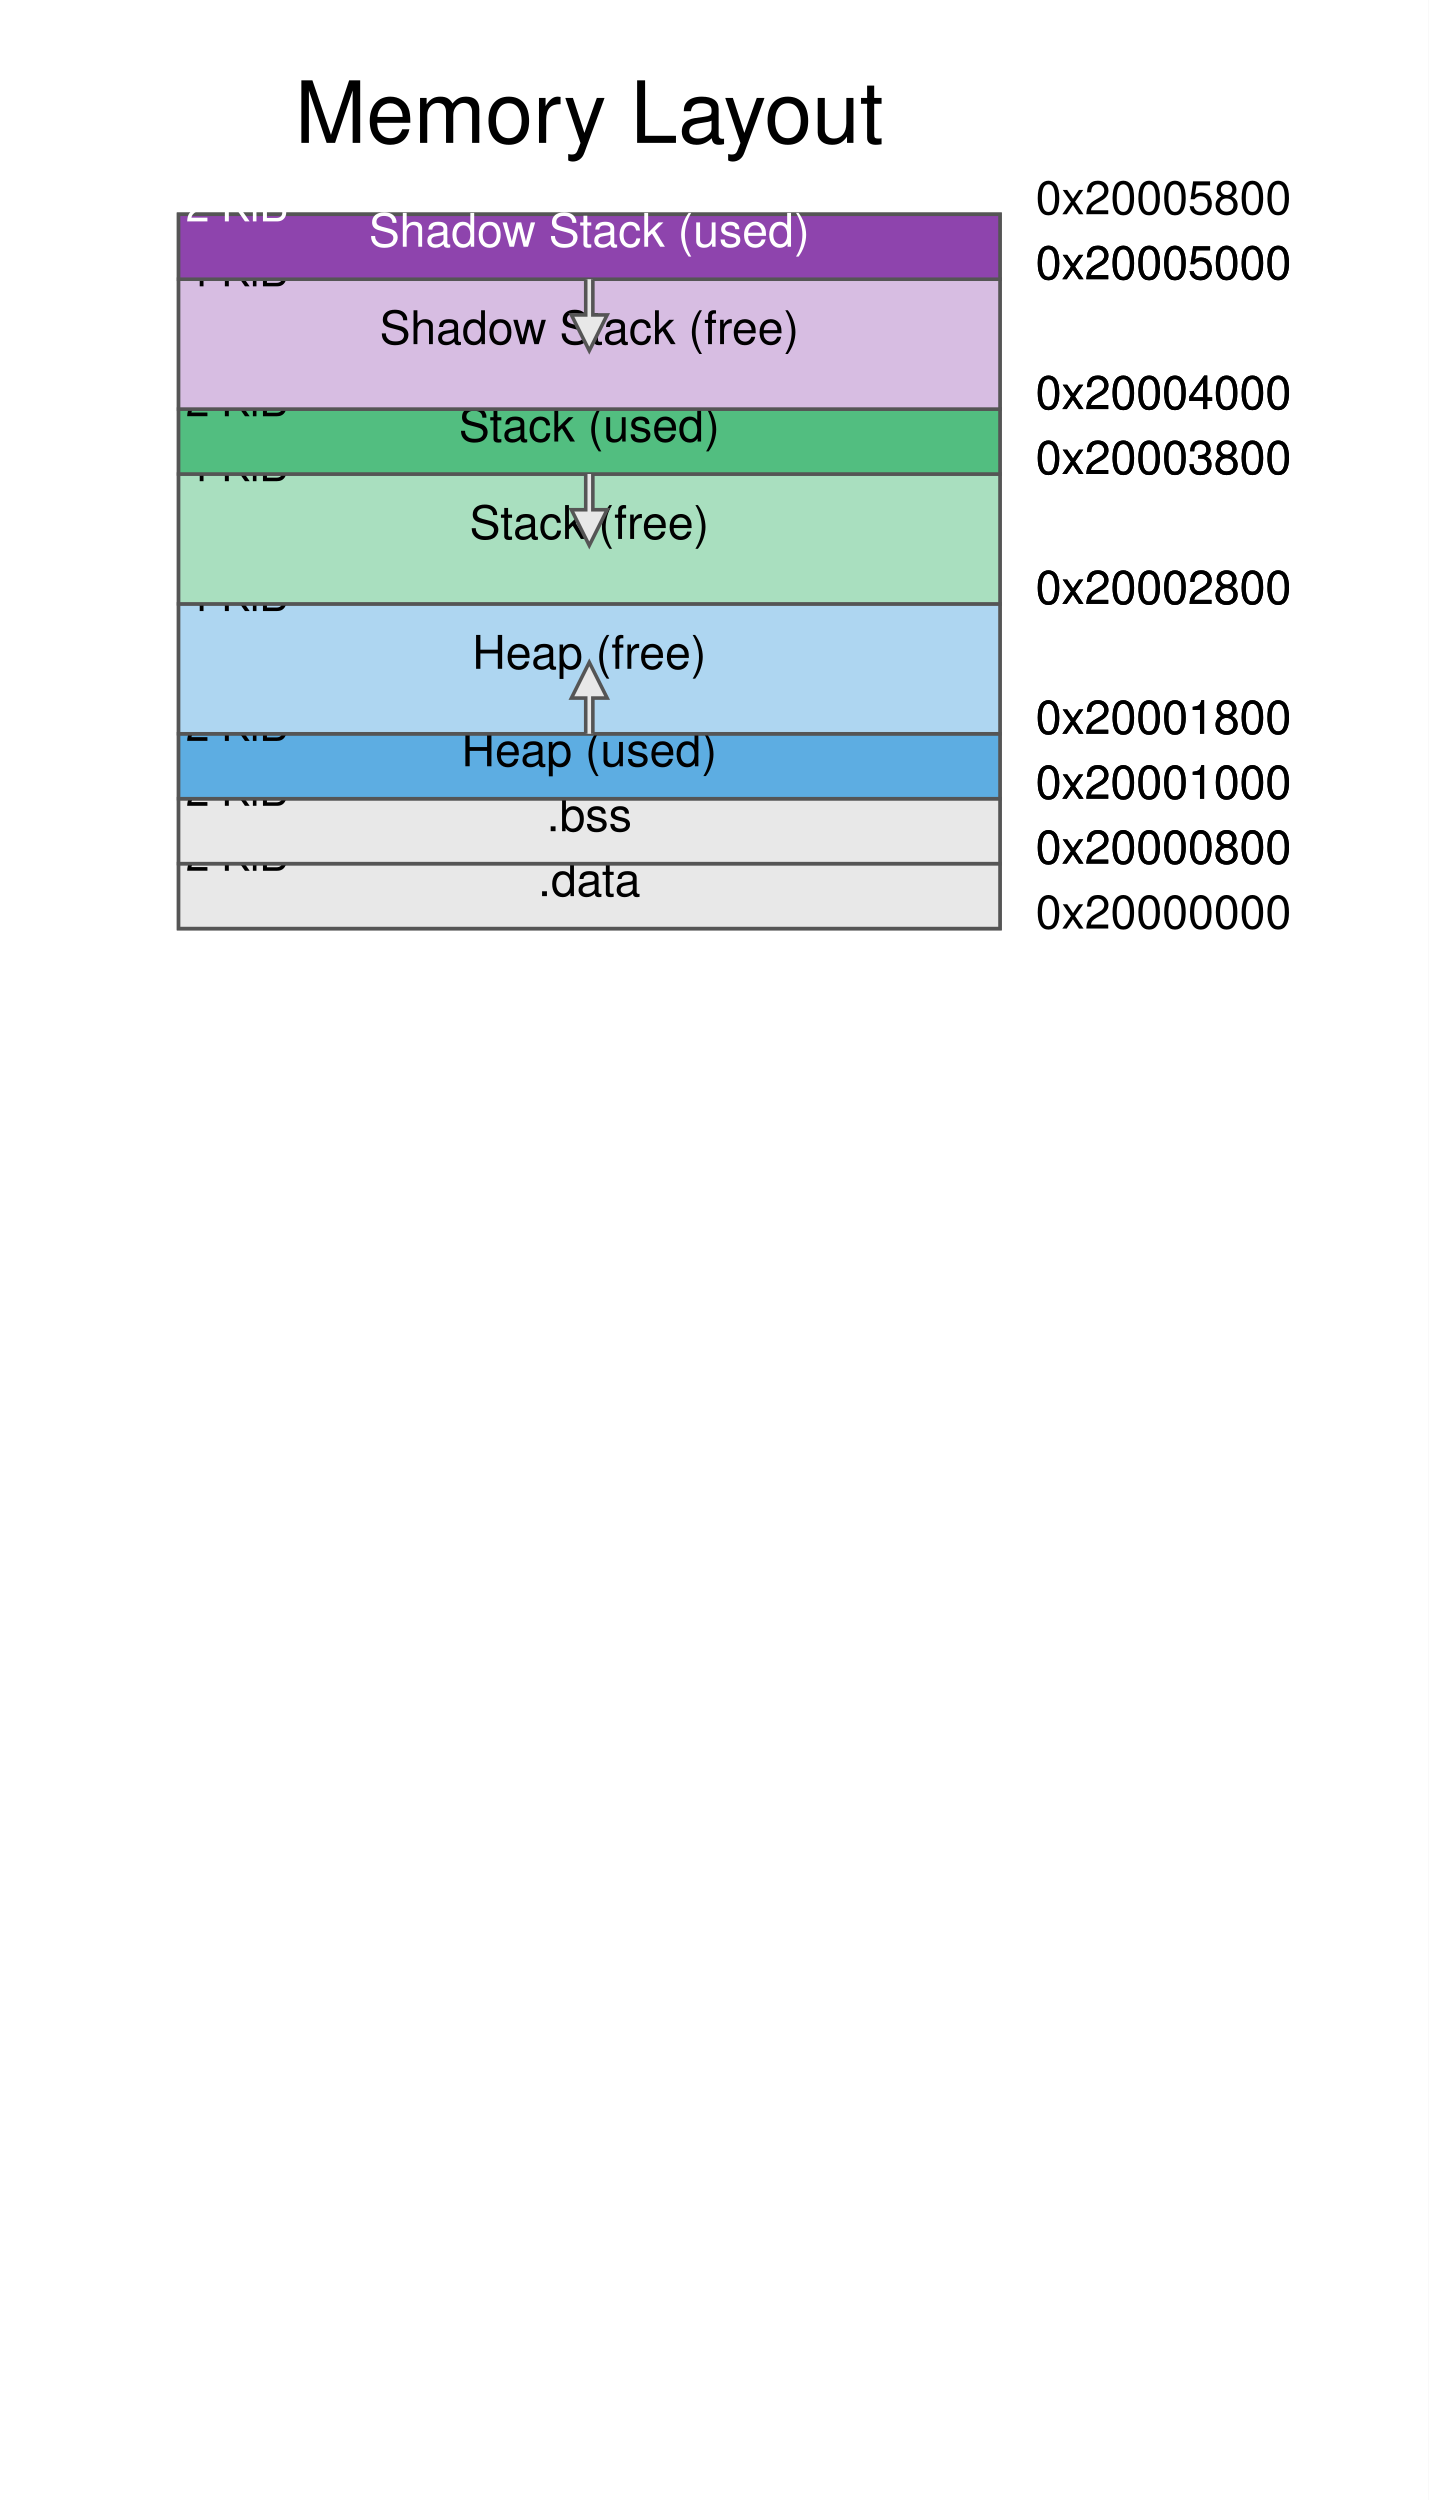
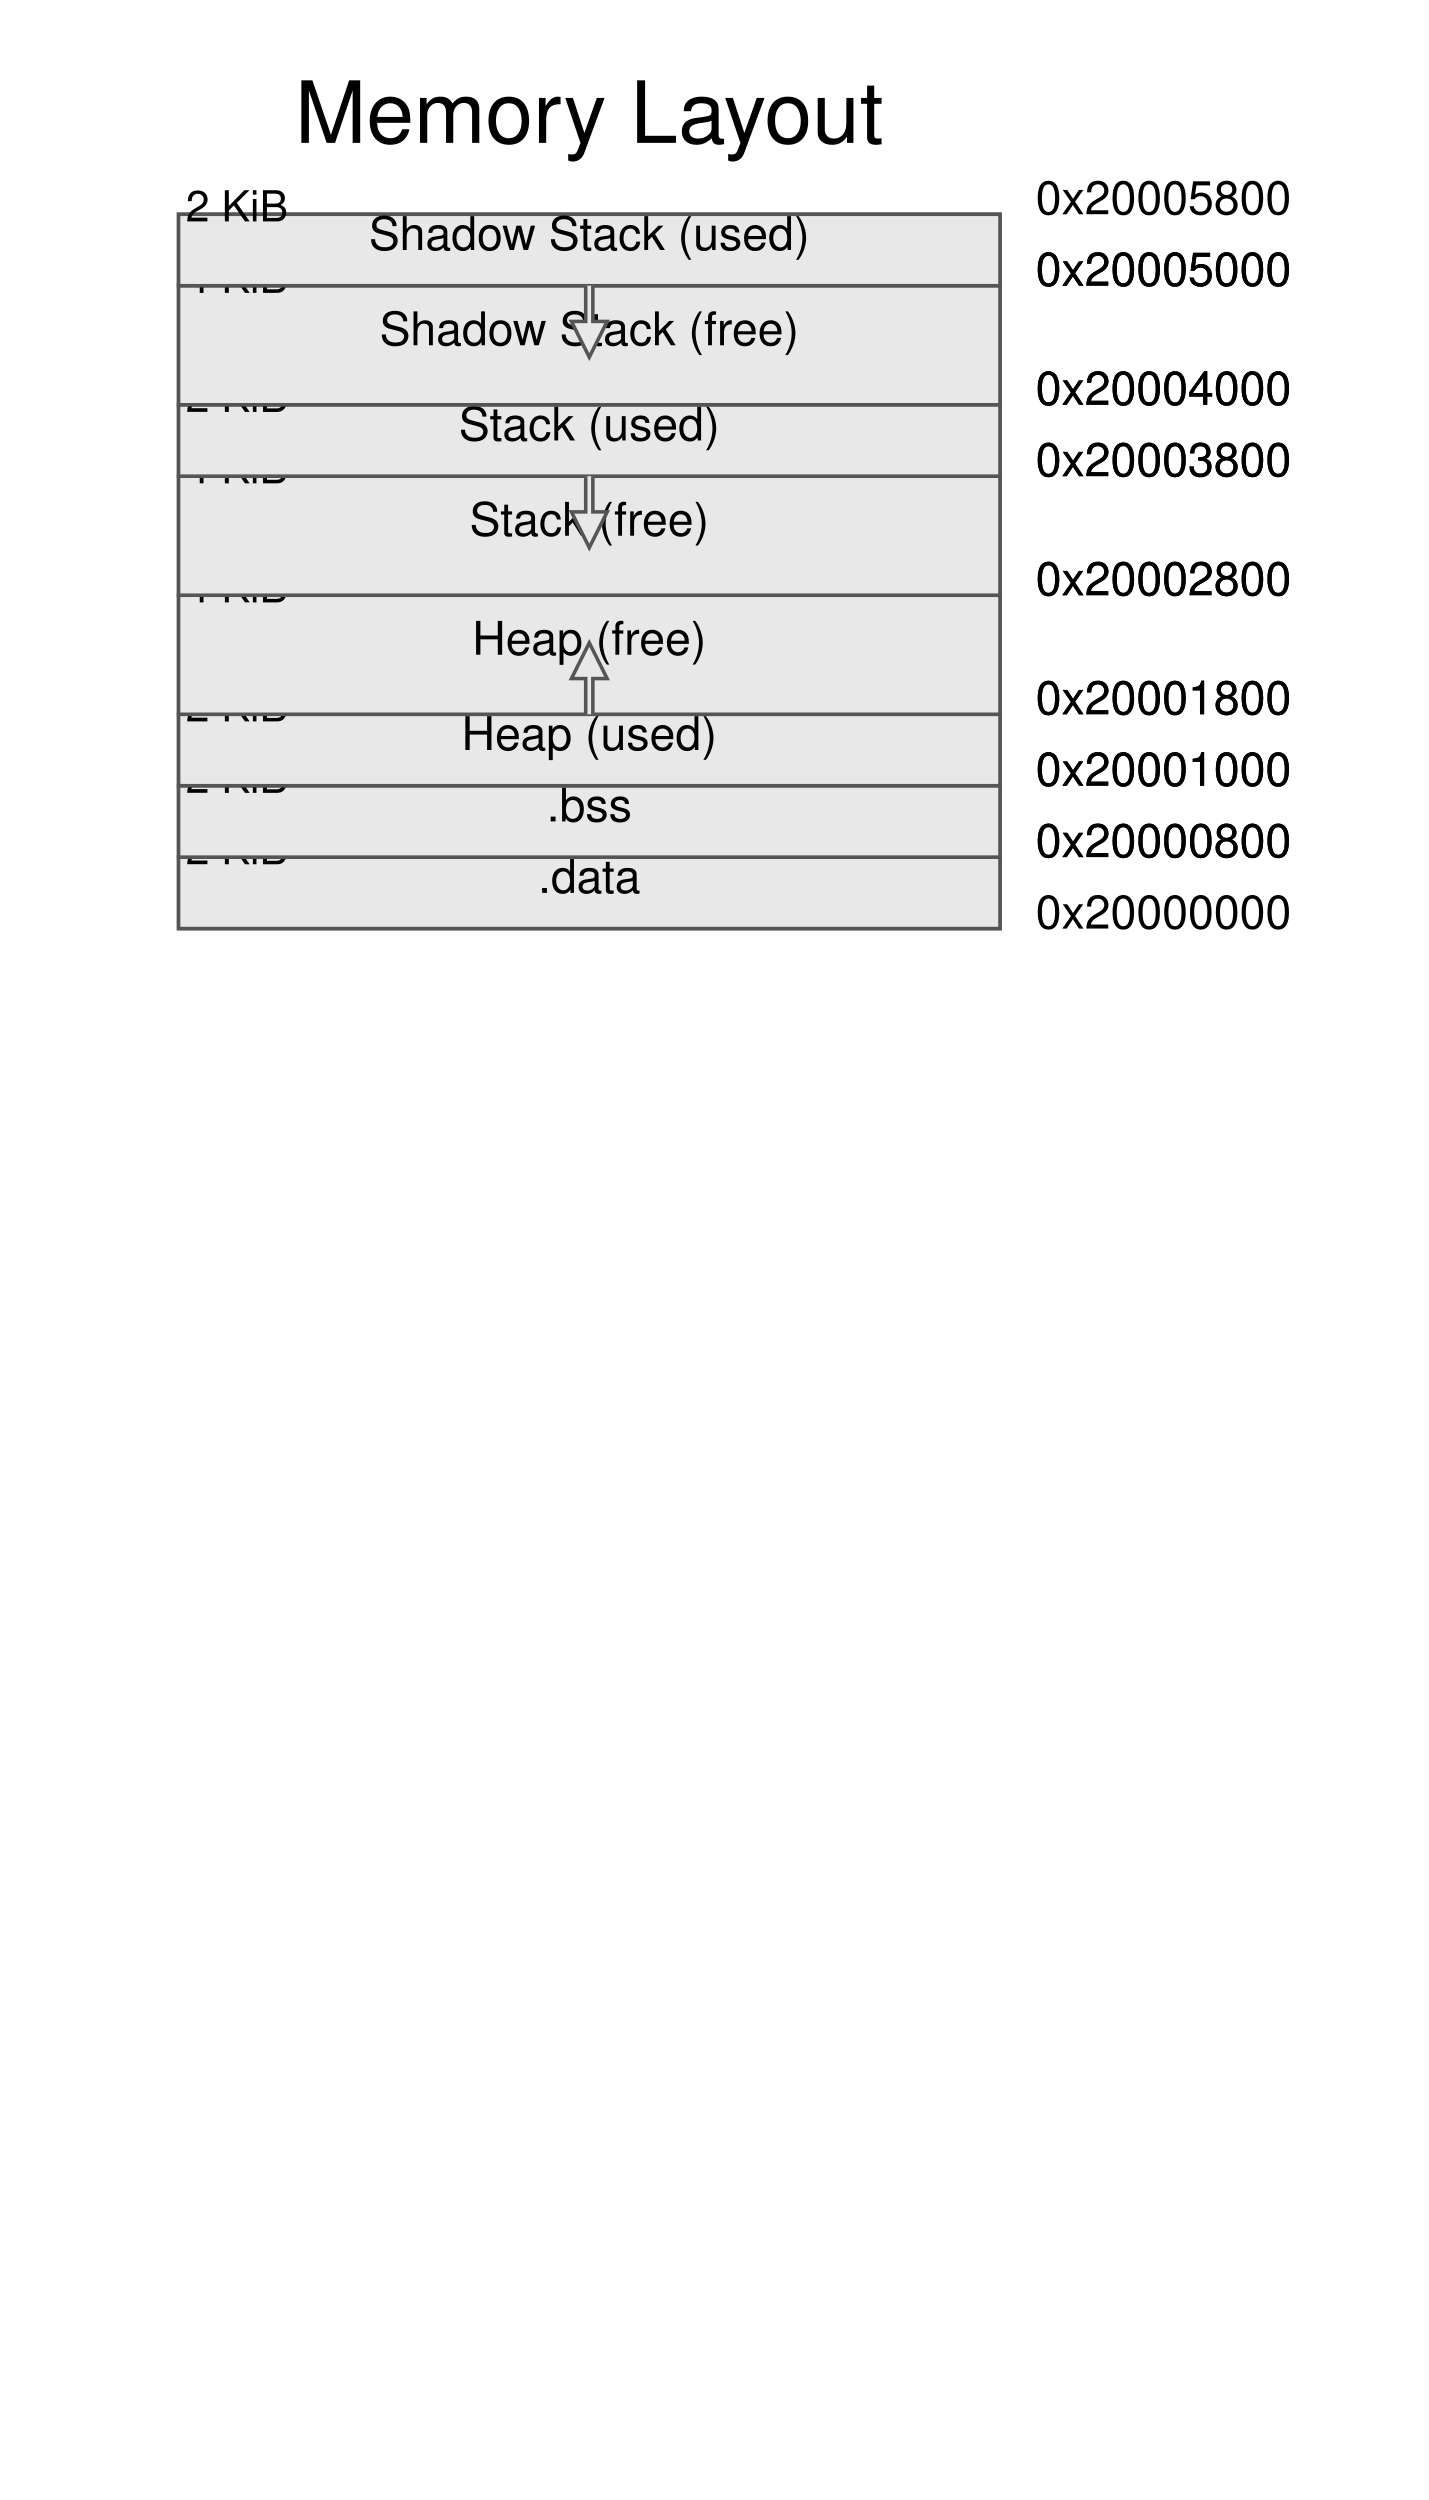
<svg xmlns="http://www.w3.org/2000/svg" width="400" height="700" viewBox="0 0 400 700">
  <rect x="0" y="0" width="400" height="700" fill="#ffffff" />
-   <g />
  <g>
    <text x="115.0" y="-20" stroke="none" fill="#000000" stroke-width="0" font-size="24px" font-weight="normal" font-family="Helvetica" text-anchor="middle" alignment-baseline="middle" transform="translate(50.0,60.0)">Memory Layout</text>
    <g transform="translate(50.0,60.0)">
      <rect x="0" y="0" width="230.0" height="200.0" fill="#ffffff" stroke="#555555" stroke-width="1" />
-       <rect x="0" y="181.818" width="230.0" height="18.182" fill="#e8e8e8" stroke="#555555" stroke-width="1" />
-       <text x="115.0" y="190.909" stroke="none" fill="#000000" stroke-width="0" font-size="13" font-weight="normal" font-family="Helvetica" text-anchor="middle" alignment-baseline="middle">.data</text>
-       <text x="240.0" y="200.0" stroke="none" fill="#000000" stroke-width="0" font-size="13" font-weight="normal" font-family="Helvetica" text-anchor="start" alignment-baseline="middle">0x20000000</text>
-       <text x="240.0" y="181.818" stroke="none" fill="#000000" stroke-width="0" font-size="13" font-weight="normal" font-family="Helvetica" text-anchor="start" alignment-baseline="middle">0x20000800</text>
-       <text x="2" y="183.818" stroke="none" fill="#000000" stroke-width="0" font-size="12px" font-weight="normal" font-family="Helvetica" text-anchor="start" alignment-baseline="hanging">2 KiB</text>
-       <rect x="0" y="163.636" width="230.0" height="18.182" fill="#e8e8e8" stroke="#555555" stroke-width="1" />
-       <text x="115.0" y="172.727" stroke="none" fill="#000000" stroke-width="0" font-size="13" font-weight="normal" font-family="Helvetica" text-anchor="middle" alignment-baseline="middle">.bss</text>
-       <text x="240.0" y="181.818" stroke="none" fill="#000000" stroke-width="0" font-size="13" font-weight="normal" font-family="Helvetica" text-anchor="start" alignment-baseline="middle">0x20000800</text>
-       <text x="240.0" y="163.636" stroke="none" fill="#000000" stroke-width="0" font-size="13" font-weight="normal" font-family="Helvetica" text-anchor="start" alignment-baseline="middle">0x20001000</text>
-       <text x="2" y="165.636" stroke="none" fill="#000000" stroke-width="0" font-size="12px" font-weight="normal" font-family="Helvetica" text-anchor="start" alignment-baseline="hanging">2 KiB</text>
-       <rect x="0" y="145.455" width="230.0" height="18.182" fill="#5dade2" stroke="#555555" stroke-width="1" />
-       <text x="115.0" y="154.545" stroke="none" fill="#000000" stroke-width="0" font-size="13" font-weight="normal" font-family="Helvetica" text-anchor="middle" alignment-baseline="middle">Heap (used)</text>
-       <text x="240.0" y="163.636" stroke="none" fill="#000000" stroke-width="0" font-size="13" font-weight="normal" font-family="Helvetica" text-anchor="start" alignment-baseline="middle">0x20001000</text>
-       <text x="240.0" y="145.455" stroke="none" fill="#000000" stroke-width="0" font-size="13" font-weight="normal" font-family="Helvetica" text-anchor="start" alignment-baseline="middle">0x20001800</text>
-       <text x="2" y="147.455" stroke="none" fill="#000000" stroke-width="0" font-size="12px" font-weight="normal" font-family="Helvetica" text-anchor="start" alignment-baseline="hanging">2 KiB</text>
-       <rect x="0" y="109.091" width="230.0" height="36.364" fill="#aed6f1" stroke="#555555" stroke-width="1" />
-       <text x="115.0" y="127.273" stroke="none" fill="#000000" stroke-width="0" font-size="13" font-weight="normal" font-family="Helvetica" text-anchor="middle" alignment-baseline="middle">Heap (free)</text>
-       <text x="240.0" y="145.455" stroke="none" fill="#000000" stroke-width="0" font-size="13" font-weight="normal" font-family="Helvetica" text-anchor="start" alignment-baseline="middle">0x20001800</text>
-       <text x="240.0" y="109.091" stroke="none" fill="#000000" stroke-width="0" font-size="13" font-weight="normal" font-family="Helvetica" text-anchor="start" alignment-baseline="middle">0x20002800</text>
-       <text x="2" y="111.091" stroke="none" fill="#000000" stroke-width="0" font-size="12px" font-weight="normal" font-family="Helvetica" text-anchor="start" alignment-baseline="hanging">4 KiB</text>
-       <rect x="0" y="72.727" width="230.0" height="36.364" fill="#a9dfbf" stroke="#555555" stroke-width="1" />
-       <text x="115.0" y="90.909" stroke="none" fill="#000000" stroke-width="0" font-size="13" font-weight="normal" font-family="Helvetica" text-anchor="middle" alignment-baseline="middle">Stack (free)</text>
-       <text x="240.0" y="109.091" stroke="none" fill="#000000" stroke-width="0" font-size="13" font-weight="normal" font-family="Helvetica" text-anchor="start" alignment-baseline="middle">0x20002800</text>
-       <text x="240.0" y="72.727" stroke="none" fill="#000000" stroke-width="0" font-size="13" font-weight="normal" font-family="Helvetica" text-anchor="start" alignment-baseline="middle">0x20003800</text>
-       <text x="2" y="74.727" stroke="none" fill="#000000" stroke-width="0" font-size="12px" font-weight="normal" font-family="Helvetica" text-anchor="start" alignment-baseline="hanging">4 KiB</text>
-       <rect x="0" y="54.545" width="230.0" height="18.182" fill="#52be80" stroke="#555555" stroke-width="1" />
-       <text x="115.0" y="63.636" stroke="none" fill="#000000" stroke-width="0" font-size="13" font-weight="normal" font-family="Helvetica" text-anchor="middle" alignment-baseline="middle">Stack (used)</text>
-       <text x="240.0" y="72.727" stroke="none" fill="#000000" stroke-width="0" font-size="13" font-weight="normal" font-family="Helvetica" text-anchor="start" alignment-baseline="middle">0x20003800</text>
-       <text x="240.0" y="54.545" stroke="none" fill="#000000" stroke-width="0" font-size="13" font-weight="normal" font-family="Helvetica" text-anchor="start" alignment-baseline="middle">0x20004000</text>
-       <text x="2" y="56.545" stroke="none" fill="#000000" stroke-width="0" font-size="12px" font-weight="normal" font-family="Helvetica" text-anchor="start" alignment-baseline="hanging">2 KiB</text>
-       <rect x="0" y="18.182" width="230.0" height="36.364" fill="#d7bde2" stroke="#555555" stroke-width="1" />
-       <text x="115.0" y="36.364" stroke="none" fill="#000000" stroke-width="0" font-size="13" font-weight="normal" font-family="Helvetica" text-anchor="middle" alignment-baseline="middle">Shadow Stack (free)</text>
-       <text x="240.0" y="54.545" stroke="none" fill="#000000" stroke-width="0" font-size="13" font-weight="normal" font-family="Helvetica" text-anchor="start" alignment-baseline="middle">0x20004000</text>
-       <text x="240.0" y="18.182" stroke="none" fill="#000000" stroke-width="0" font-size="13" font-weight="normal" font-family="Helvetica" text-anchor="start" alignment-baseline="middle">0x20005000</text>
-       <text x="2" y="20.182" stroke="none" fill="#000000" stroke-width="0" font-size="12px" font-weight="normal" font-family="Helvetica" text-anchor="start" alignment-baseline="hanging">4 KiB</text>
-       <rect x="0" y="0.0" width="230.0" height="18.182" fill="#8e44ad" stroke="#555555" stroke-width="1" />
-       <text x="115.0" y="9.091" stroke="none" fill="#ffffff" stroke-width="0" font-size="13" font-weight="normal" font-family="Helvetica" text-anchor="middle" alignment-baseline="middle">Shadow Stack (used)</text>
-       <text x="240.0" y="18.182" stroke="none" fill="#000000" stroke-width="0" font-size="13" font-weight="normal" font-family="Helvetica" text-anchor="start" alignment-baseline="middle">0x20005000</text>
+       <rect x="0" y="180" width="230.0" height="20.0" fill="#e8e8e8" stroke="#555555" stroke-width="1" />
+       <text x="115.0" y="190" stroke="none" fill="#000000" stroke-width="0" font-size="13" font-weight="normal" font-family="Helvetica" text-anchor="middle" alignment-baseline="middle">.data</text>
+       <text x="240.0" y="200" stroke="none" fill="#000000" stroke-width="0" font-size="13" font-weight="normal" font-family="Helvetica" text-anchor="start" alignment-baseline="middle">0x20000000</text>
+       <text x="240.0" y="180" stroke="none" fill="#000000" stroke-width="0" font-size="13" font-weight="normal" font-family="Helvetica" text-anchor="start" alignment-baseline="middle">0x20000800</text>
+       <text x="2" y="182" stroke="none" fill="#000000" stroke-width="0" font-size="12px" font-weight="normal" font-family="Helvetica" text-anchor="start" alignment-baseline="hanging">2 KiB</text>
+       <rect x="0" y="160" width="230.0" height="20.0" fill="#e8e8e8" stroke="#555555" stroke-width="1" />
+       <text x="115.0" y="170" stroke="none" fill="#000000" stroke-width="0" font-size="13" font-weight="normal" font-family="Helvetica" text-anchor="middle" alignment-baseline="middle">.bss</text>
+       <text x="240.0" y="180" stroke="none" fill="#000000" stroke-width="0" font-size="13" font-weight="normal" font-family="Helvetica" text-anchor="start" alignment-baseline="middle">0x20000800</text>
+       <text x="240.0" y="160" stroke="none" fill="#000000" stroke-width="0" font-size="13" font-weight="normal" font-family="Helvetica" text-anchor="start" alignment-baseline="middle">0x20001000</text>
+       <text x="2" y="162" stroke="none" fill="#000000" stroke-width="0" font-size="12px" font-weight="normal" font-family="Helvetica" text-anchor="start" alignment-baseline="hanging">2 KiB</text>
+       <rect x="0" y="140" width="230.0" height="20.0" fill="#e8e8e8" stroke="#555555" stroke-width="1" />
+       <text x="115.0" y="150" stroke="none" fill="#000000" stroke-width="0" font-size="13" font-weight="normal" font-family="Helvetica" text-anchor="middle" alignment-baseline="middle">Heap (used)</text>
+       <text x="240.0" y="160" stroke="none" fill="#000000" stroke-width="0" font-size="13" font-weight="normal" font-family="Helvetica" text-anchor="start" alignment-baseline="middle">0x20001000</text>
+       <text x="240.0" y="140" stroke="none" fill="#000000" stroke-width="0" font-size="13" font-weight="normal" font-family="Helvetica" text-anchor="start" alignment-baseline="middle">0x20001800</text>
+       <text x="2" y="142" stroke="none" fill="#000000" stroke-width="0" font-size="12px" font-weight="normal" font-family="Helvetica" text-anchor="start" alignment-baseline="hanging">2 KiB</text>
+       <rect x="0" y="106.667" width="230.0" height="33.333" fill="#e8e8e8" stroke="#555555" stroke-width="1" />
+       <text x="115.0" y="123.333" stroke="none" fill="#000000" stroke-width="0" font-size="13" font-weight="normal" font-family="Helvetica" text-anchor="middle" alignment-baseline="middle">Heap (free)</text>
+       <text x="240.0" y="140" stroke="none" fill="#000000" stroke-width="0" font-size="13" font-weight="normal" font-family="Helvetica" text-anchor="start" alignment-baseline="middle">0x20001800</text>
+       <text x="240.0" y="106.667" stroke="none" fill="#000000" stroke-width="0" font-size="13" font-weight="normal" font-family="Helvetica" text-anchor="start" alignment-baseline="middle">0x20002800</text>
+       <text x="2" y="108.667" stroke="none" fill="#000000" stroke-width="0" font-size="12px" font-weight="normal" font-family="Helvetica" text-anchor="start" alignment-baseline="hanging">4 KiB</text>
+       <rect x="0" y="73.333" width="230.0" height="33.333" fill="#e8e8e8" stroke="#555555" stroke-width="1" />
+       <text x="115.0" y="90" stroke="none" fill="#000000" stroke-width="0" font-size="13" font-weight="normal" font-family="Helvetica" text-anchor="middle" alignment-baseline="middle">Stack (free)</text>
+       <text x="240.0" y="106.667" stroke="none" fill="#000000" stroke-width="0" font-size="13" font-weight="normal" font-family="Helvetica" text-anchor="start" alignment-baseline="middle">0x20002800</text>
+       <text x="240.0" y="73.333" stroke="none" fill="#000000" stroke-width="0" font-size="13" font-weight="normal" font-family="Helvetica" text-anchor="start" alignment-baseline="middle">0x20003800</text>
+       <text x="2" y="75.333" stroke="none" fill="#000000" stroke-width="0" font-size="12px" font-weight="normal" font-family="Helvetica" text-anchor="start" alignment-baseline="hanging">4 KiB</text>
+       <rect x="0" y="53.333" width="230.0" height="20.0" fill="#e8e8e8" stroke="#555555" stroke-width="1" />
+       <text x="115.0" y="63.333" stroke="none" fill="#000000" stroke-width="0" font-size="13" font-weight="normal" font-family="Helvetica" text-anchor="middle" alignment-baseline="middle">Stack (used)</text>
+       <text x="240.0" y="73.333" stroke="none" fill="#000000" stroke-width="0" font-size="13" font-weight="normal" font-family="Helvetica" text-anchor="start" alignment-baseline="middle">0x20003800</text>
+       <text x="240.0" y="53.333" stroke="none" fill="#000000" stroke-width="0" font-size="13" font-weight="normal" font-family="Helvetica" text-anchor="start" alignment-baseline="middle">0x20004000</text>
+       <text x="2" y="55.333" stroke="none" fill="#000000" stroke-width="0" font-size="12px" font-weight="normal" font-family="Helvetica" text-anchor="start" alignment-baseline="hanging">2 KiB</text>
+       <rect x="0" y="20.0" width="230.0" height="33.333" fill="#e8e8e8" stroke="#555555" stroke-width="1" />
+       <text x="115.0" y="36.667" stroke="none" fill="#000000" stroke-width="0" font-size="13" font-weight="normal" font-family="Helvetica" text-anchor="middle" alignment-baseline="middle">Shadow Stack (free)</text>
+       <text x="240.0" y="53.333" stroke="none" fill="#000000" stroke-width="0" font-size="13" font-weight="normal" font-family="Helvetica" text-anchor="start" alignment-baseline="middle">0x20004000</text>
+       <text x="240.0" y="20.0" stroke="none" fill="#000000" stroke-width="0" font-size="13" font-weight="normal" font-family="Helvetica" text-anchor="start" alignment-baseline="middle">0x20005000</text>
+       <text x="2" y="22.0" stroke="none" fill="#000000" stroke-width="0" font-size="12px" font-weight="normal" font-family="Helvetica" text-anchor="start" alignment-baseline="hanging">4 KiB</text>
+       <rect x="0" y="0.0" width="230.0" height="20.0" fill="#e8e8e8" stroke="#555555" stroke-width="1" />
+       <text x="115.0" y="10.0" stroke="none" fill="#000000" stroke-width="0" font-size="13" font-weight="normal" font-family="Helvetica" text-anchor="middle" alignment-baseline="middle">Shadow Stack (used)</text>
+       <text x="240.0" y="20.0" stroke="none" fill="#000000" stroke-width="0" font-size="13" font-weight="normal" font-family="Helvetica" text-anchor="start" alignment-baseline="middle">0x20005000</text>
      <text x="240.0" y="0.0" stroke="none" fill="#000000" stroke-width="0" font-size="13" font-weight="normal" font-family="Helvetica" text-anchor="start" alignment-baseline="middle">0x20005800</text>
-       <text x="2" y="2.0" stroke="none" fill="#ffffff" stroke-width="0" font-size="12px" font-weight="normal" font-family="Helvetica" text-anchor="start" alignment-baseline="hanging">2 KiB</text>
+       <text x="2" y="2.0" stroke="none" fill="#000000" stroke-width="0" font-size="12px" font-weight="normal" font-family="Helvetica" text-anchor="start" alignment-baseline="hanging">2 KiB</text>
    </g>
  </g>
  <g>
    <g transform="translate(50.0,60.0)" />
  </g>
  <g>
    <g transform="translate(50.0,60.0)">
      <g />
      <g />
      <g>
-         <polyline points="114.0,145.455 114.0,135.455 110.0,135.455 115.0,125.455 120.0,135.455 116.0,135.455 116.0,145.455" stroke="#555555" stroke-width="1" fill="#e8e8e8" />
+         <polyline points="114.0,140 114.0,130 110.0,130 115.0,120 120.0,130 116.0,130 116.0,140" stroke="#555555" stroke-width="1" fill="#e8e8e8" />
      </g>
      <g />
      <g />
      <g>
-         <polyline points="114.0,72.727 114.0,82.727 110.0,82.727 115.0,92.727 120.0,82.727 116.0,82.727 116.0,72.727" stroke="#555555" stroke-width="1" fill="#e8e8e8" />
+         <polyline points="114.0,73.333 114.0,83.333 110.0,83.333 115.0,93.333 120.0,83.333 116.0,83.333 116.0,73.333" stroke="#555555" stroke-width="1" fill="#e8e8e8" />
      </g>
      <g />
      <g>
-         <polyline points="114.0,18.182 114.0,28.182 110.0,28.182 115.0,38.182 120.0,28.182 116.0,28.182 116.0,18.182" stroke="#555555" stroke-width="1" fill="#e8e8e8" />
+         <polyline points="114.0,20.0 114.0,30.0 110.0,30.0 115.0,40.0 120.0,30.0 116.0,30.0 116.0,20.0" stroke="#555555" stroke-width="1" fill="#e8e8e8" />
      </g>
    </g>
  </g>
</svg>
